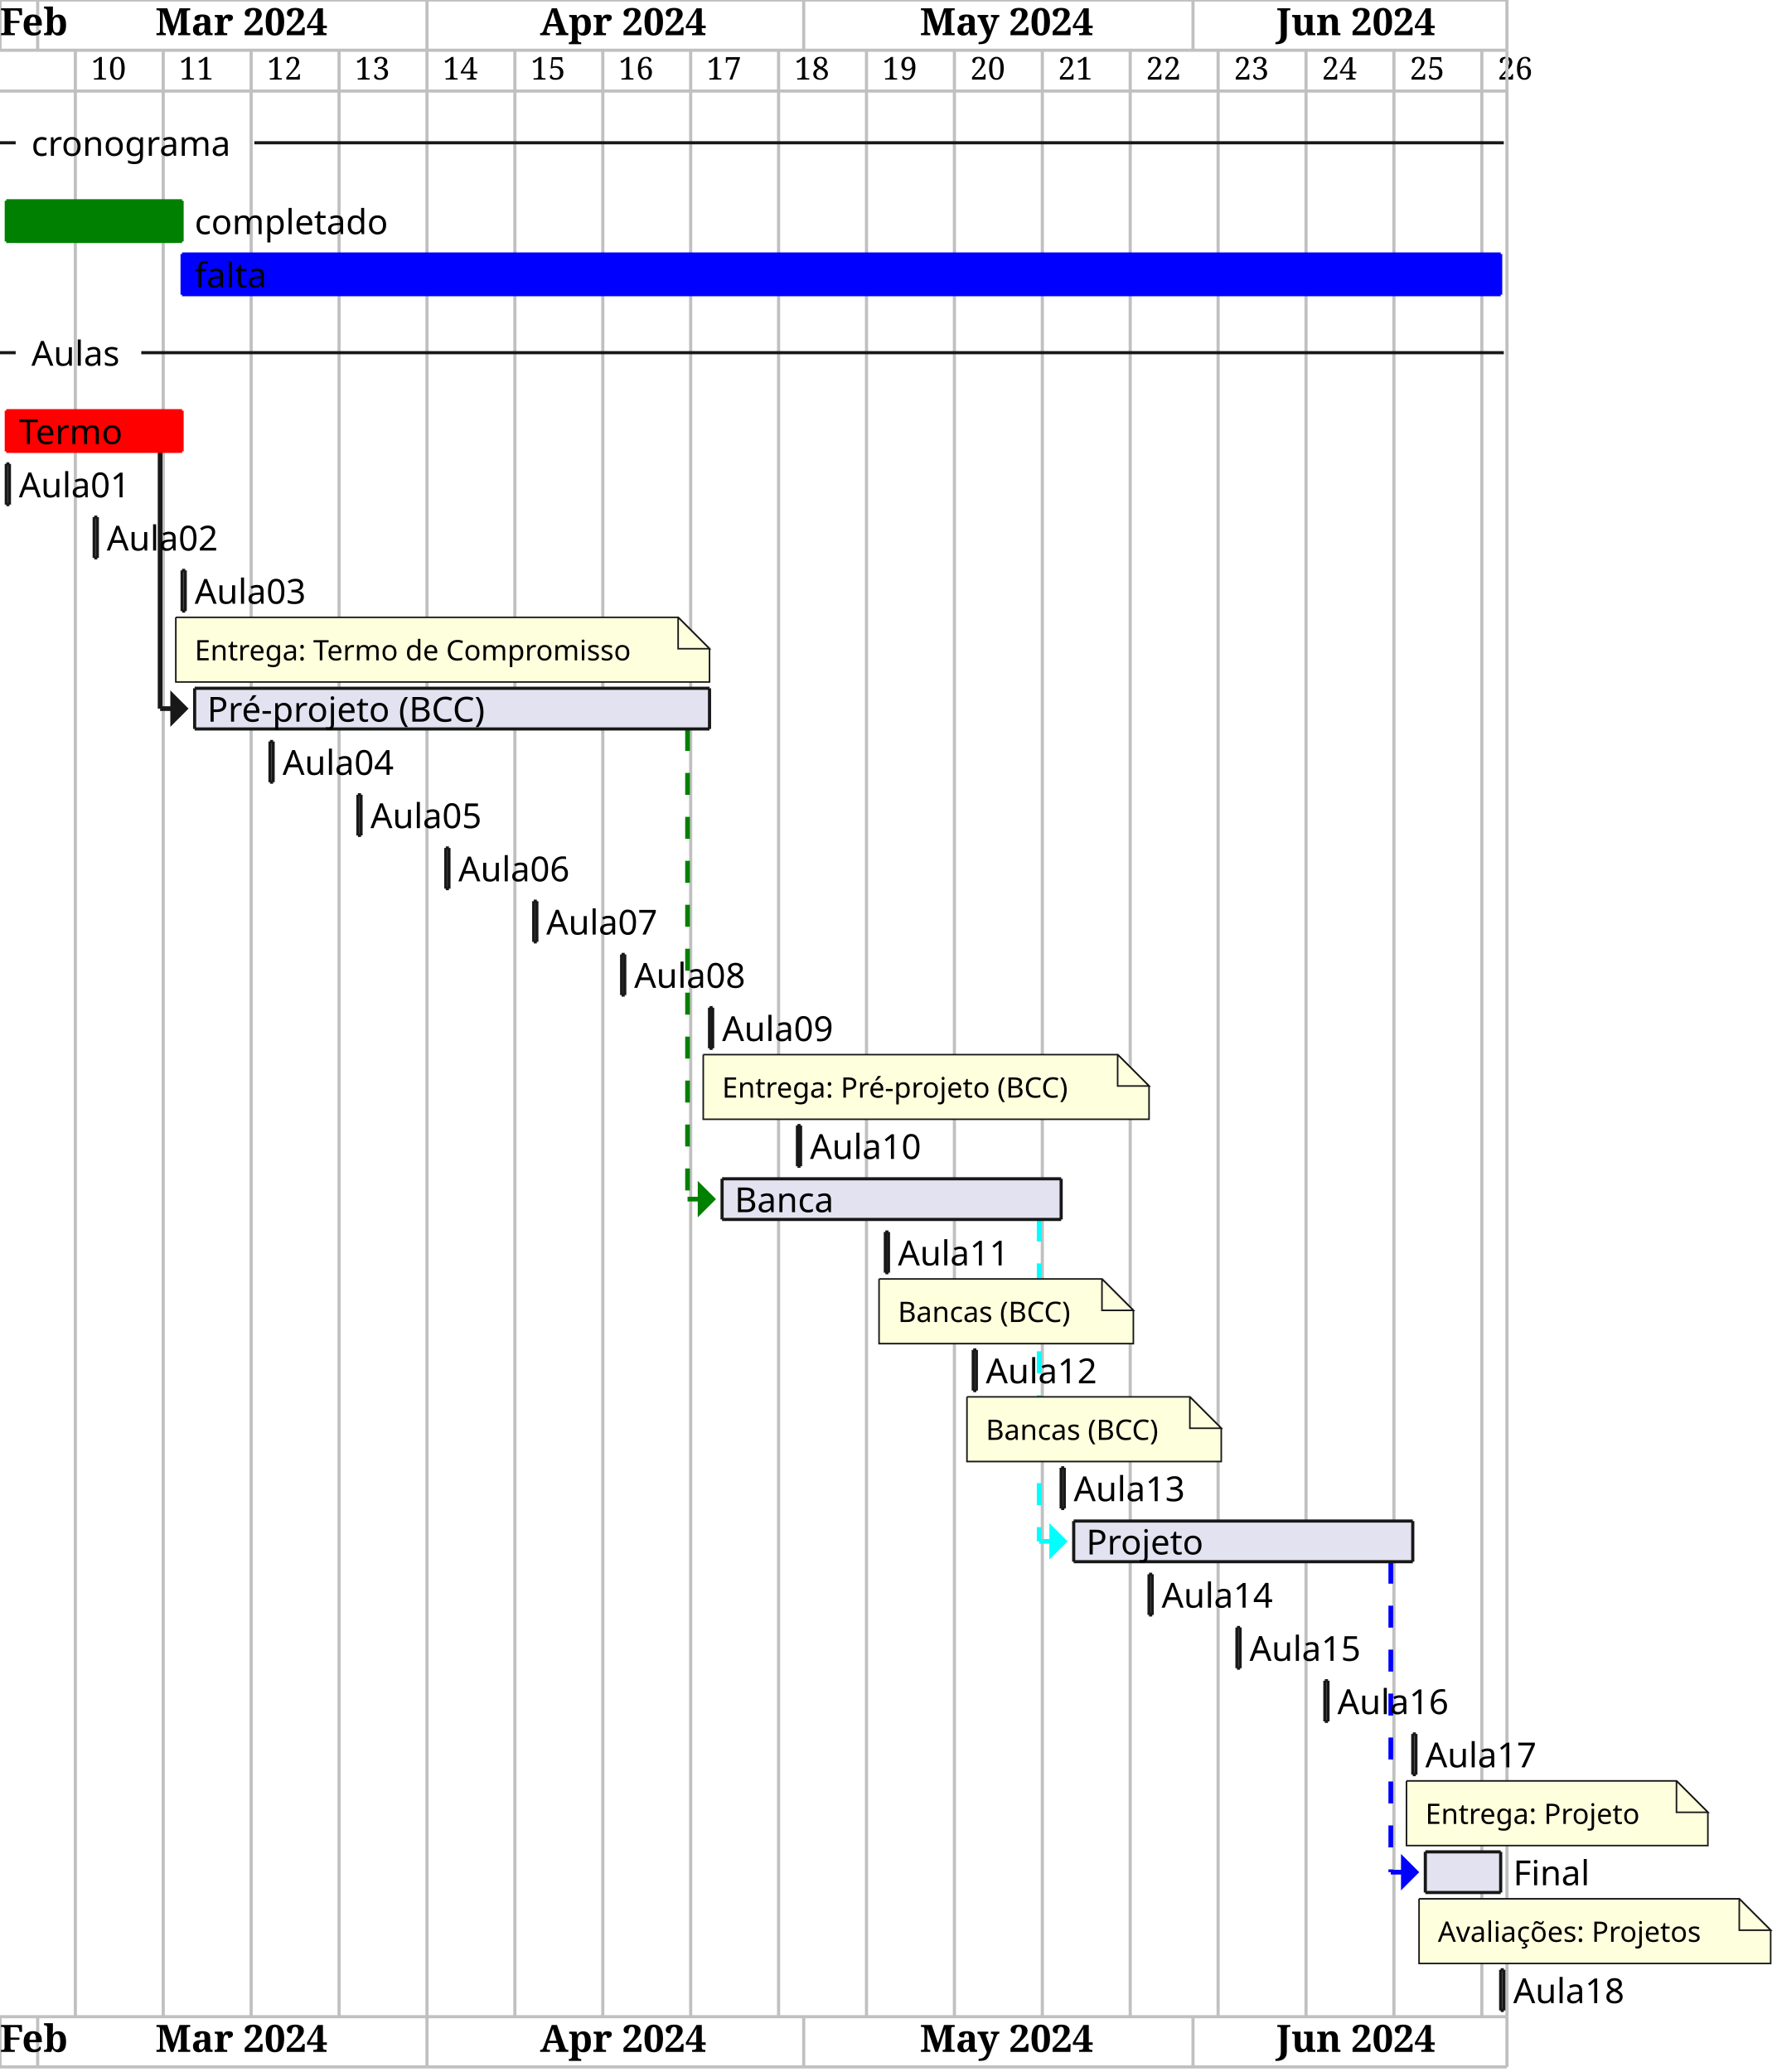
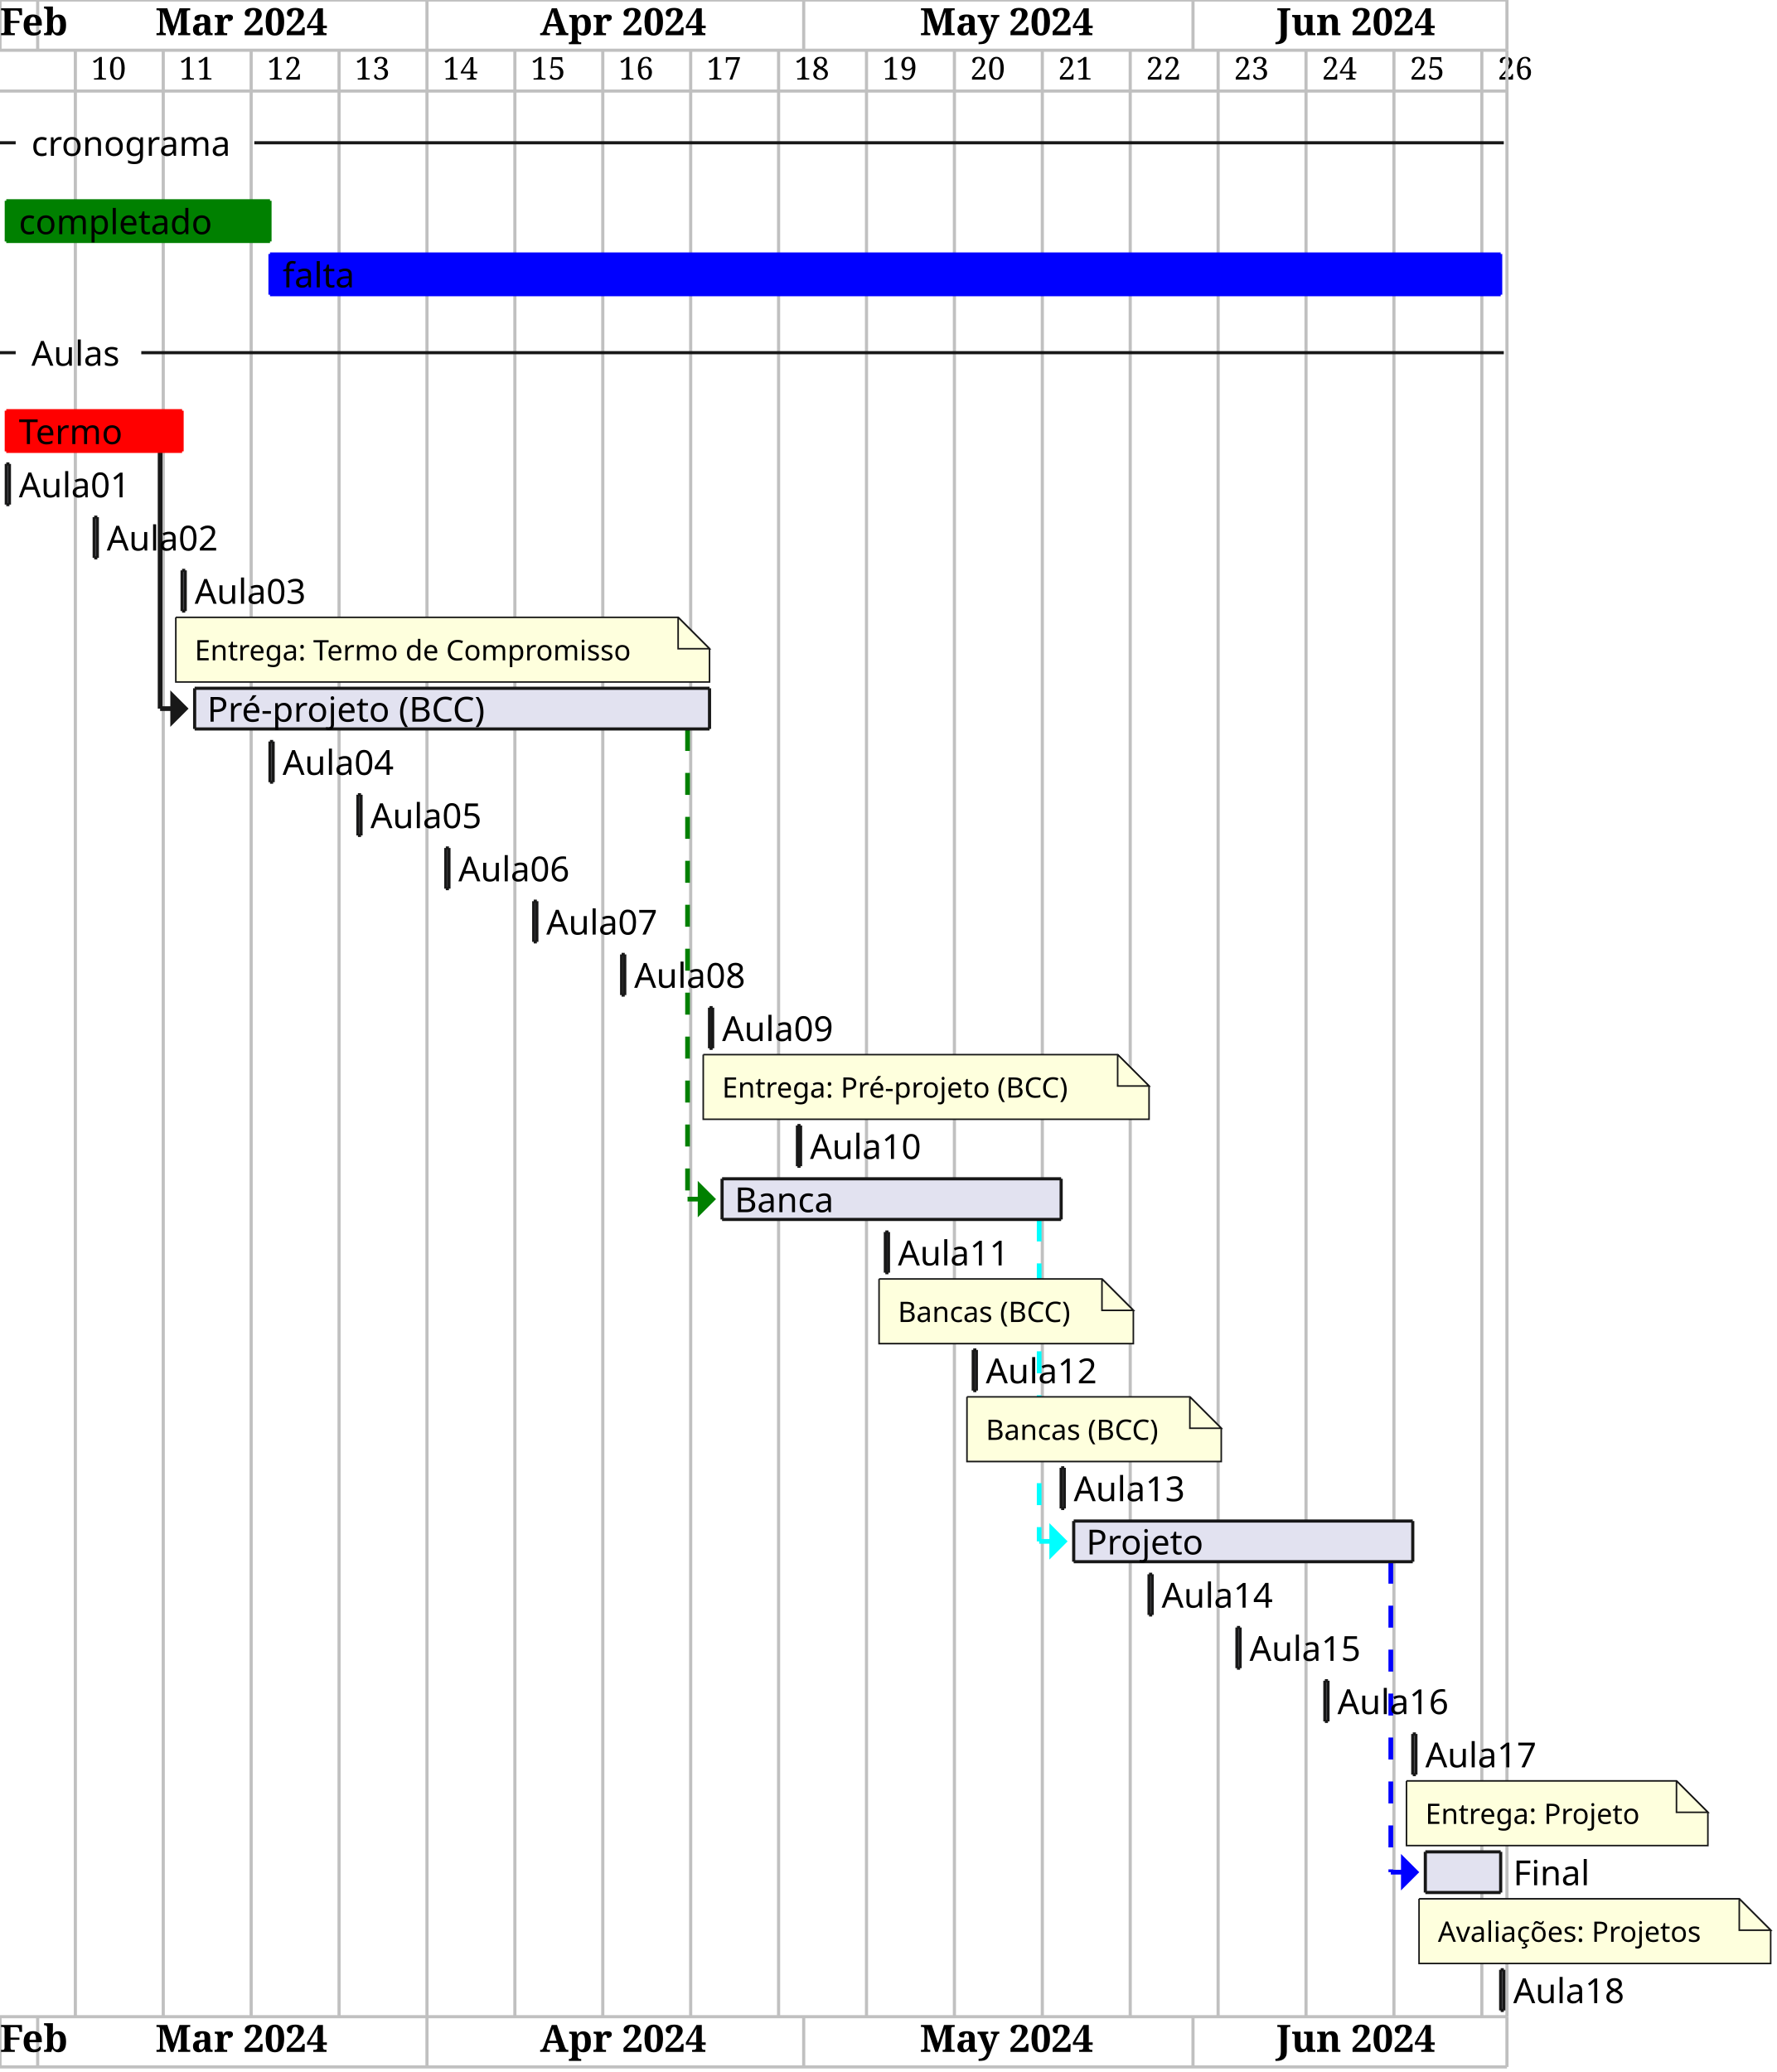
<svg xmlns="http://www.w3.org/2000/svg" contentStyleType="text/css" height="660px" preserveAspectRatio="none" style="width:566px;height:660px;background:#FFFFFF;" version="1.1" viewBox="0 0 566 660" width="566px" zoomAndPan="magnify">
  <defs />
  <g>
    <text fill="#000000" font-family="Serif" font-size="10" lengthAdjust="spacing" textLength="10" x="29" y="25.336">10</text>
    <text fill="#000000" font-family="Serif" font-size="10" lengthAdjust="spacing" textLength="10" x="57" y="25.336">11</text>
    <text fill="#000000" font-family="Serif" font-size="10" lengthAdjust="spacing" textLength="10" x="85" y="25.336">12</text>
    <text fill="#000000" font-family="Serif" font-size="10" lengthAdjust="spacing" textLength="10" x="113" y="25.336">13</text>
    <text fill="#000000" font-family="Serif" font-size="10" lengthAdjust="spacing" textLength="10" x="141" y="25.336">14</text>
    <text fill="#000000" font-family="Serif" font-size="10" lengthAdjust="spacing" textLength="10" x="169" y="25.336">15</text>
    <text fill="#000000" font-family="Serif" font-size="10" lengthAdjust="spacing" textLength="10" x="197" y="25.336">16</text>
    <text fill="#000000" font-family="Serif" font-size="10" lengthAdjust="spacing" textLength="10" x="225" y="25.336">17</text>
    <text fill="#000000" font-family="Serif" font-size="10" lengthAdjust="spacing" textLength="10" x="253" y="25.336">18</text>
    <text fill="#000000" font-family="Serif" font-size="10" lengthAdjust="spacing" textLength="10" x="281" y="25.336">19</text>
    <text fill="#000000" font-family="Serif" font-size="10" lengthAdjust="spacing" textLength="10" x="309" y="25.336">20</text>
    <text fill="#000000" font-family="Serif" font-size="10" lengthAdjust="spacing" textLength="10" x="337" y="25.336">21</text>
    <text fill="#000000" font-family="Serif" font-size="10" lengthAdjust="spacing" textLength="10" x="365" y="25.336">22</text>
    <text fill="#000000" font-family="Serif" font-size="10" lengthAdjust="spacing" textLength="10" x="393" y="25.336">23</text>
    <text fill="#000000" font-family="Serif" font-size="10" lengthAdjust="spacing" textLength="10" x="421" y="25.336">24</text>
    <text fill="#000000" font-family="Serif" font-size="10" lengthAdjust="spacing" textLength="10" x="449" y="25.336">25</text>
    <text fill="#000000" font-family="Serif" font-size="10" lengthAdjust="spacing" textLength="10" x="477" y="25.336">26</text>
    <line style="stroke:#C0C0C0;stroke-width:1.0;" x1="24" x2="24" y1="16" y2="642.385" />
    <line style="stroke:#C0C0C0;stroke-width:1.0;" x1="52" x2="52" y1="16" y2="642.385" />
    <line style="stroke:#C0C0C0;stroke-width:1.0;" x1="80" x2="80" y1="16" y2="642.385" />
    <line style="stroke:#C0C0C0;stroke-width:1.0;" x1="108" x2="108" y1="16" y2="642.385" />
    <line style="stroke:#C0C0C0;stroke-width:1.0;" x1="136" x2="136" y1="16" y2="642.385" />
    <line style="stroke:#C0C0C0;stroke-width:1.0;" x1="164" x2="164" y1="16" y2="642.385" />
    <line style="stroke:#C0C0C0;stroke-width:1.0;" x1="192" x2="192" y1="16" y2="642.385" />
    <line style="stroke:#C0C0C0;stroke-width:1.0;" x1="220" x2="220" y1="16" y2="642.385" />
    <line style="stroke:#C0C0C0;stroke-width:1.0;" x1="248" x2="248" y1="16" y2="642.385" />
    <line style="stroke:#C0C0C0;stroke-width:1.0;" x1="276" x2="276" y1="16" y2="642.385" />
    <line style="stroke:#C0C0C0;stroke-width:1.0;" x1="304" x2="304" y1="16" y2="642.385" />
    <line style="stroke:#C0C0C0;stroke-width:1.0;" x1="332" x2="332" y1="16" y2="642.385" />
    <line style="stroke:#C0C0C0;stroke-width:1.0;" x1="360" x2="360" y1="16" y2="642.385" />
    <line style="stroke:#C0C0C0;stroke-width:1.0;" x1="388" x2="388" y1="16" y2="642.385" />
    <line style="stroke:#C0C0C0;stroke-width:1.0;" x1="416" x2="416" y1="16" y2="642.385" />
    <line style="stroke:#C0C0C0;stroke-width:1.0;" x1="444" x2="444" y1="16" y2="642.385" />
    <line style="stroke:#C0C0C0;stroke-width:1.0;" x1="472" x2="472" y1="16" y2="642.385" />
    <line style="stroke:#C0C0C0;stroke-width:1.0;" x1="480" x2="480" y1="16" y2="642.385" />
    <line style="stroke:#C0C0C0;stroke-width:1.0;" x1="0" x2="0" y1="0" y2="16" />
    <line style="stroke:#C0C0C0;stroke-width:1.0;" x1="12" x2="12" y1="0" y2="16" />
    <text fill="#000000" font-family="Serif" font-size="12" font-weight="bold" lengthAdjust="spacing" textLength="19" x="0" y="11.203">Feb</text>
    <line style="stroke:#C0C0C0;stroke-width:1.0;" x1="136" x2="136" y1="0" y2="16" />
    <text fill="#000000" font-family="Serif" font-size="12" font-weight="bold" lengthAdjust="spacing" textLength="49" x="49.5" y="11.203">Mar 2024</text>
    <line style="stroke:#C0C0C0;stroke-width:1.0;" x1="256" x2="256" y1="0" y2="16" />
    <text fill="#000000" font-family="Serif" font-size="12" font-weight="bold" lengthAdjust="spacing" textLength="48" x="172" y="11.203">Apr 2024</text>
    <line style="stroke:#C0C0C0;stroke-width:1.0;" x1="380" x2="380" y1="0" y2="16" />
    <text fill="#000000" font-family="Serif" font-size="12" font-weight="bold" lengthAdjust="spacing" textLength="50" x="293" y="11.203">May 2024</text>
    <line style="stroke:#C0C0C0;stroke-width:1.0;" x1="480" x2="480" y1="0" y2="16" />
    <text fill="#000000" font-family="Serif" font-size="12" font-weight="bold" lengthAdjust="spacing" textLength="47" x="406.5" y="11.203">Jun 2024</text>
    <line style="stroke:#C0C0C0;stroke-width:1.0;" x1="0" x2="480" y1="0" y2="0" />
    <line style="stroke:#C0C0C0;stroke-width:1.0;" x1="0" x2="480" y1="16" y2="16" />
    <line style="stroke:#C0C0C0;stroke-width:1.0;" x1="0" x2="480" y1="29" y2="29" />
    <line style="stroke:#181818;stroke-width:1.5;" x1="51" x2="51" y1="143.775" y2="225.718" />
    <line style="stroke:#181818;stroke-width:1.5;" x1="51" x2="59" y1="225.718" y2="225.718" />
    <polygon fill="#181818" points="55,221.718,55,225.718,55,229.718,59,225.718" style="stroke:#181818;stroke-width:1.5;" />
    <line style="stroke:#008000;stroke-width:1.5;stroke-dasharray:7.0,7.0;" x1="219" x2="219" y1="232.195" y2="381.958" />
    <line style="stroke:#008000;stroke-width:1.5;stroke-dasharray:7.0,7.0;" x1="219" x2="227" y1="381.958" y2="381.958" />
    <polygon fill="#008000" points="223,377.958,223,381.958,223,385.958,227,381.958" style="stroke:#008000;stroke-width:1.5;" />
    <line style="stroke:#00FFFF;stroke-width:1.5;stroke-dasharray:7.0,7.0;" x1="331" x2="331" y1="388.435" y2="490.978" />
    <line style="stroke:#00FFFF;stroke-width:1.5;stroke-dasharray:7.0,7.0;" x1="331" x2="339" y1="490.978" y2="490.978" />
    <polygon fill="#00FFFF" points="335,486.978,335,490.978,335,494.978,339,490.978" style="stroke:#00FFFF;stroke-width:1.5;" />
    <line style="stroke:#0000FF;stroke-width:1.5;stroke-dasharray:7.0,7.0;" x1="443" x2="443" y1="497.455" y2="596.352" />
    <line style="stroke:#0000FF;stroke-width:1.5;stroke-dasharray:7.0,7.0;" x1="443" x2="451" y1="596.352" y2="596.352" />
    <polygon fill="#0000FF" points="447,592.352,447,596.352,447,600.352,451,596.352" style="stroke:#0000FF;stroke-width:1.5;" />
    <line style="stroke:#181818;stroke-width:1.0;" x1="0" x2="5" y1="45.477" y2="45.477" />
    <line style="stroke:#181818;stroke-width:1.0;" x1="81" x2="479" y1="45.477" y2="45.477" />
-     <rect fill="#008000" height="12.955" style="stroke:none;stroke-width:1.0;" width="56" x="2" y="63.955" />
-     <line style="stroke:#008000;stroke-width:1.0;" x1="2" x2="58" y1="63.955" y2="63.955" />
-     <line style="stroke:#008000;stroke-width:1.0;" x1="2" x2="58" y1="76.91" y2="76.91" />
+     <rect fill="#008000" height="12.955" style="stroke:none;stroke-width:1.0;" width="84" x="2" y="63.955" />
+     <line style="stroke:#008000;stroke-width:1.0;" x1="2" x2="86" y1="63.955" y2="63.955" />
+     <line style="stroke:#008000;stroke-width:1.0;" x1="2" x2="86" y1="76.91" y2="76.91" />
    <line style="stroke:#008000;stroke-width:1.0;" x1="2" x2="2" y1="63.955" y2="76.91" />
-     <line style="stroke:#008000;stroke-width:1.0;" x1="58" x2="58" y1="63.955" y2="76.91" />
-     <rect fill="#0000FF" height="12.955" style="stroke:none;stroke-width:1.0;" width="420" x="58" y="80.91" />
-     <line style="stroke:#0000FF;stroke-width:1.0;" x1="58" x2="478" y1="80.91" y2="80.91" />
-     <line style="stroke:#0000FF;stroke-width:1.0;" x1="58" x2="478" y1="93.865" y2="93.865" />
-     <line style="stroke:#0000FF;stroke-width:1.0;" x1="58" x2="58" y1="80.91" y2="93.865" />
+     <line style="stroke:#008000;stroke-width:1.0;" x1="86" x2="86" y1="63.955" y2="76.91" />
+     <rect fill="#0000FF" height="12.955" style="stroke:none;stroke-width:1.0;" width="392" x="86" y="80.91" />
+     <line style="stroke:#0000FF;stroke-width:1.0;" x1="86" x2="478" y1="80.91" y2="80.91" />
+     <line style="stroke:#0000FF;stroke-width:1.0;" x1="86" x2="478" y1="93.865" y2="93.865" />
+     <line style="stroke:#0000FF;stroke-width:1.0;" x1="86" x2="86" y1="80.91" y2="93.865" />
    <line style="stroke:#0000FF;stroke-width:1.0;" x1="478" x2="478" y1="80.91" y2="93.865" />
    <line style="stroke:#181818;stroke-width:1.0;" x1="0" x2="5" y1="112.343" y2="112.343" />
    <line style="stroke:#181818;stroke-width:1.0;" x1="45" x2="479" y1="112.343" y2="112.343" />
    <rect fill="#FF0000" height="12.955" style="stroke:none;stroke-width:1.0;" width="56" x="2" y="130.82" />
    <line style="stroke:#FF0000;stroke-width:1.0;" x1="2" x2="58" y1="130.82" y2="130.82" />
    <line style="stroke:#FF0000;stroke-width:1.0;" x1="2" x2="58" y1="143.775" y2="143.775" />
    <line style="stroke:#FF0000;stroke-width:1.0;" x1="2" x2="2" y1="130.82" y2="143.775" />
    <line style="stroke:#FF0000;stroke-width:1.0;" x1="58" x2="58" y1="130.82" y2="143.775" />
    <rect fill="#E2E2F0" height="12.955" style="stroke:none;stroke-width:1.0;" width="1" x="2" y="147.775" />
    <line style="stroke:#181818;stroke-width:1.0;" x1="2" x2="3" y1="147.775" y2="147.775" />
    <line style="stroke:#181818;stroke-width:1.0;" x1="2" x2="3" y1="160.731" y2="160.731" />
    <line style="stroke:#181818;stroke-width:1.0;" x1="2" x2="2" y1="147.775" y2="160.731" />
    <line style="stroke:#181818;stroke-width:1.0;" x1="3" x2="3" y1="147.775" y2="160.731" />
    <rect fill="#E2E2F0" height="12.955" style="stroke:none;stroke-width:1.0;" width="1" x="30" y="164.731" />
    <line style="stroke:#181818;stroke-width:1.0;" x1="30" x2="31" y1="164.731" y2="164.731" />
    <line style="stroke:#181818;stroke-width:1.0;" x1="30" x2="31" y1="177.685" y2="177.685" />
    <line style="stroke:#181818;stroke-width:1.0;" x1="30" x2="30" y1="164.731" y2="177.685" />
    <line style="stroke:#181818;stroke-width:1.0;" x1="31" x2="31" y1="164.731" y2="177.685" />
    <path d="M56,196.641 L56,217.24 L226,217.24 L226,206.641 L216,196.641 L56,196.641 " fill="#FEFFDD" style="stroke:#181818;stroke-width:0.5;" />
    <path d="M216,196.641 L216,206.641 L226,206.641 L216,196.641 " fill="#FEFFDD" style="stroke:#181818;stroke-width:0.5;" />
    <text fill="#000000" font-family="sans-serif" font-size="9" lengthAdjust="spacing" textLength="149" x="62" y="210.342">Entrega: Termo de Compromisso</text>
    <rect fill="#E2E2F0" height="12.955" style="stroke:none;stroke-width:1.0;" width="1" x="58" y="181.685" />
    <line style="stroke:#181818;stroke-width:1.0;" x1="58" x2="59" y1="181.685" y2="181.685" />
    <line style="stroke:#181818;stroke-width:1.0;" x1="58" x2="59" y1="194.641" y2="194.641" />
    <line style="stroke:#181818;stroke-width:1.0;" x1="58" x2="58" y1="181.685" y2="194.641" />
    <line style="stroke:#181818;stroke-width:1.0;" x1="59" x2="59" y1="181.685" y2="194.641" />
    <rect fill="#E2E2F0" height="12.955" style="stroke:none;stroke-width:1.0;" width="164" x="62" y="219.24" />
    <line style="stroke:#181818;stroke-width:1.0;" x1="62" x2="226" y1="219.24" y2="219.24" />
    <line style="stroke:#181818;stroke-width:1.0;" x1="62" x2="226" y1="232.195" y2="232.195" />
    <line style="stroke:#181818;stroke-width:1.0;" x1="62" x2="62" y1="219.24" y2="232.195" />
    <line style="stroke:#181818;stroke-width:1.0;" x1="226" x2="226" y1="219.24" y2="232.195" />
    <rect fill="#E2E2F0" height="12.955" style="stroke:none;stroke-width:1.0;" width="1" x="86" y="236.195" />
    <line style="stroke:#181818;stroke-width:1.0;" x1="86" x2="87" y1="236.195" y2="236.195" />
    <line style="stroke:#181818;stroke-width:1.0;" x1="86" x2="87" y1="249.15" y2="249.15" />
    <line style="stroke:#181818;stroke-width:1.0;" x1="86" x2="86" y1="236.195" y2="249.15" />
    <line style="stroke:#181818;stroke-width:1.0;" x1="87" x2="87" y1="236.195" y2="249.15" />
    <rect fill="#E2E2F0" height="12.955" style="stroke:none;stroke-width:1.0;" width="1" x="114" y="253.15" />
    <line style="stroke:#181818;stroke-width:1.0;" x1="114" x2="115" y1="253.15" y2="253.15" />
    <line style="stroke:#181818;stroke-width:1.0;" x1="114" x2="115" y1="266.106" y2="266.106" />
    <line style="stroke:#181818;stroke-width:1.0;" x1="114" x2="114" y1="253.15" y2="266.106" />
    <line style="stroke:#181818;stroke-width:1.0;" x1="115" x2="115" y1="253.15" y2="266.106" />
    <rect fill="#E2E2F0" height="12.955" style="stroke:none;stroke-width:1.0;" width="1" x="142" y="270.106" />
    <line style="stroke:#181818;stroke-width:1.0;" x1="142" x2="143" y1="270.106" y2="270.106" />
    <line style="stroke:#181818;stroke-width:1.0;" x1="142" x2="143" y1="283.06" y2="283.06" />
    <line style="stroke:#181818;stroke-width:1.0;" x1="142" x2="142" y1="270.106" y2="283.06" />
    <line style="stroke:#181818;stroke-width:1.0;" x1="143" x2="143" y1="270.106" y2="283.06" />
    <rect fill="#E2E2F0" height="12.955" style="stroke:none;stroke-width:1.0;" width="1" x="170" y="287.06" />
    <line style="stroke:#181818;stroke-width:1.0;" x1="170" x2="171" y1="287.06" y2="287.06" />
    <line style="stroke:#181818;stroke-width:1.0;" x1="170" x2="171" y1="300.016" y2="300.016" />
    <line style="stroke:#181818;stroke-width:1.0;" x1="170" x2="170" y1="287.06" y2="300.016" />
    <line style="stroke:#181818;stroke-width:1.0;" x1="171" x2="171" y1="287.06" y2="300.016" />
    <rect fill="#E2E2F0" height="12.955" style="stroke:none;stroke-width:1.0;" width="1" x="198" y="304.016" />
    <line style="stroke:#181818;stroke-width:1.0;" x1="198" x2="199" y1="304.016" y2="304.016" />
    <line style="stroke:#181818;stroke-width:1.0;" x1="198" x2="199" y1="316.971" y2="316.971" />
    <line style="stroke:#181818;stroke-width:1.0;" x1="198" x2="198" y1="304.016" y2="316.971" />
    <line style="stroke:#181818;stroke-width:1.0;" x1="199" x2="199" y1="304.016" y2="316.971" />
    <path d="M224,335.926 L224,356.525 L366,356.525 L366,345.926 L356,335.926 L224,335.926 " fill="#FEFFDD" style="stroke:#181818;stroke-width:0.5;" />
    <path d="M356,335.926 L356,345.926 L366,345.926 L356,335.926 " fill="#FEFFDD" style="stroke:#181818;stroke-width:0.5;" />
    <text fill="#000000" font-family="sans-serif" font-size="9" lengthAdjust="spacing" textLength="118" x="230" y="349.627">Entrega: Pré-projeto (BCC)</text>
    <rect fill="#E2E2F0" height="12.955" style="stroke:none;stroke-width:1.0;" width="1" x="226" y="320.971" />
    <line style="stroke:#181818;stroke-width:1.0;" x1="226" x2="227" y1="320.971" y2="320.971" />
    <line style="stroke:#181818;stroke-width:1.0;" x1="226" x2="227" y1="333.926" y2="333.926" />
    <line style="stroke:#181818;stroke-width:1.0;" x1="226" x2="226" y1="320.971" y2="333.926" />
    <line style="stroke:#181818;stroke-width:1.0;" x1="227" x2="227" y1="320.971" y2="333.926" />
    <rect fill="#E2E2F0" height="12.955" style="stroke:none;stroke-width:1.0;" width="1" x="254" y="358.525" />
    <line style="stroke:#181818;stroke-width:1.0;" x1="254" x2="255" y1="358.525" y2="358.525" />
    <line style="stroke:#181818;stroke-width:1.0;" x1="254" x2="255" y1="371.481" y2="371.481" />
    <line style="stroke:#181818;stroke-width:1.0;" x1="254" x2="254" y1="358.525" y2="371.481" />
    <line style="stroke:#181818;stroke-width:1.0;" x1="255" x2="255" y1="358.525" y2="371.481" />
    <rect fill="#E2E2F0" height="12.955" style="stroke:none;stroke-width:1.0;" width="108" x="230" y="375.481" />
    <line style="stroke:#181818;stroke-width:1.0;" x1="230" x2="338" y1="375.481" y2="375.481" />
    <line style="stroke:#181818;stroke-width:1.0;" x1="230" x2="338" y1="388.435" y2="388.435" />
    <line style="stroke:#181818;stroke-width:1.0;" x1="230" x2="230" y1="375.481" y2="388.435" />
    <line style="stroke:#181818;stroke-width:1.0;" x1="338" x2="338" y1="375.481" y2="388.435" />
    <path d="M280,407.391 L280,427.99 L361,427.99 L361,417.391 L351,407.391 L280,407.391 " fill="#FEFFDD" style="stroke:#181818;stroke-width:0.5;" />
    <path d="M351,407.391 L351,417.391 L361,417.391 L351,407.391 " fill="#FEFFDD" style="stroke:#181818;stroke-width:0.5;" />
    <text fill="#000000" font-family="sans-serif" font-size="9" lengthAdjust="spacing" textLength="57" x="286" y="421.092">Bancas (BCC)</text>
    <rect fill="#E2E2F0" height="12.955" style="stroke:none;stroke-width:1.0;" width="1" x="282" y="392.435" />
    <line style="stroke:#181818;stroke-width:1.0;" x1="282" x2="283" y1="392.435" y2="392.435" />
    <line style="stroke:#181818;stroke-width:1.0;" x1="282" x2="283" y1="405.391" y2="405.391" />
    <line style="stroke:#181818;stroke-width:1.0;" x1="282" x2="282" y1="392.435" y2="405.391" />
    <line style="stroke:#181818;stroke-width:1.0;" x1="283" x2="283" y1="392.435" y2="405.391" />
    <path d="M308,444.945 L308,465.545 L389,465.545 L389,454.945 L379,444.945 L308,444.945 " fill="#FEFFDD" style="stroke:#181818;stroke-width:0.5;" />
    <path d="M379,444.945 L379,454.945 L389,454.945 L379,444.945 " fill="#FEFFDD" style="stroke:#181818;stroke-width:0.5;" />
    <text fill="#000000" font-family="sans-serif" font-size="9" lengthAdjust="spacing" textLength="57" x="314" y="458.647">Bancas (BCC)</text>
    <rect fill="#E2E2F0" height="12.955" style="stroke:none;stroke-width:1.0;" width="1" x="310" y="429.99" />
    <line style="stroke:#181818;stroke-width:1.0;" x1="310" x2="311" y1="429.99" y2="429.99" />
    <line style="stroke:#181818;stroke-width:1.0;" x1="310" x2="311" y1="442.945" y2="442.945" />
    <line style="stroke:#181818;stroke-width:1.0;" x1="310" x2="310" y1="429.99" y2="442.945" />
    <line style="stroke:#181818;stroke-width:1.0;" x1="311" x2="311" y1="429.99" y2="442.945" />
    <rect fill="#E2E2F0" height="12.955" style="stroke:none;stroke-width:1.0;" width="1" x="338" y="467.545" />
    <line style="stroke:#181818;stroke-width:1.0;" x1="338" x2="339" y1="467.545" y2="467.545" />
    <line style="stroke:#181818;stroke-width:1.0;" x1="338" x2="339" y1="480.5" y2="480.5" />
    <line style="stroke:#181818;stroke-width:1.0;" x1="338" x2="338" y1="467.545" y2="480.5" />
    <line style="stroke:#181818;stroke-width:1.0;" x1="339" x2="339" y1="467.545" y2="480.5" />
    <rect fill="#E2E2F0" height="12.955" style="stroke:none;stroke-width:1.0;" width="108" x="342" y="484.5" />
    <line style="stroke:#181818;stroke-width:1.0;" x1="342" x2="450" y1="484.5" y2="484.5" />
    <line style="stroke:#181818;stroke-width:1.0;" x1="342" x2="450" y1="497.455" y2="497.455" />
    <line style="stroke:#181818;stroke-width:1.0;" x1="342" x2="342" y1="484.5" y2="497.455" />
    <line style="stroke:#181818;stroke-width:1.0;" x1="450" x2="450" y1="484.5" y2="497.455" />
    <rect fill="#E2E2F0" height="12.955" style="stroke:none;stroke-width:1.0;" width="1" x="366" y="501.455" />
    <line style="stroke:#181818;stroke-width:1.0;" x1="366" x2="367" y1="501.455" y2="501.455" />
    <line style="stroke:#181818;stroke-width:1.0;" x1="366" x2="367" y1="514.41" y2="514.41" />
    <line style="stroke:#181818;stroke-width:1.0;" x1="366" x2="366" y1="501.455" y2="514.41" />
    <line style="stroke:#181818;stroke-width:1.0;" x1="367" x2="367" y1="501.455" y2="514.41" />
    <rect fill="#E2E2F0" height="12.955" style="stroke:none;stroke-width:1.0;" width="1" x="394" y="518.41" />
    <line style="stroke:#181818;stroke-width:1.0;" x1="394" x2="395" y1="518.41" y2="518.41" />
    <line style="stroke:#181818;stroke-width:1.0;" x1="394" x2="395" y1="531.365" y2="531.365" />
    <line style="stroke:#181818;stroke-width:1.0;" x1="394" x2="394" y1="518.41" y2="531.365" />
    <line style="stroke:#181818;stroke-width:1.0;" x1="395" x2="395" y1="518.41" y2="531.365" />
    <rect fill="#E2E2F0" height="12.955" style="stroke:none;stroke-width:1.0;" width="1" x="422" y="535.365" />
    <line style="stroke:#181818;stroke-width:1.0;" x1="422" x2="423" y1="535.365" y2="535.365" />
    <line style="stroke:#181818;stroke-width:1.0;" x1="422" x2="423" y1="548.32" y2="548.32" />
    <line style="stroke:#181818;stroke-width:1.0;" x1="422" x2="422" y1="535.365" y2="548.32" />
    <line style="stroke:#181818;stroke-width:1.0;" x1="423" x2="423" y1="535.365" y2="548.32" />
    <path d="M448,567.275 L448,587.875 L544,587.875 L544,577.275 L534,567.275 L448,567.275 " fill="#FEFFDD" style="stroke:#181818;stroke-width:0.5;" />
    <path d="M534,567.275 L534,577.275 L544,577.275 L534,567.275 " fill="#FEFFDD" style="stroke:#181818;stroke-width:0.5;" />
    <text fill="#000000" font-family="sans-serif" font-size="9" lengthAdjust="spacing" textLength="72" x="454" y="580.977">Entrega: Projeto</text>
    <rect fill="#E2E2F0" height="12.955" style="stroke:none;stroke-width:1.0;" width="1" x="450" y="552.32" />
    <line style="stroke:#181818;stroke-width:1.0;" x1="450" x2="451" y1="552.32" y2="552.32" />
    <line style="stroke:#181818;stroke-width:1.0;" x1="450" x2="451" y1="565.275" y2="565.275" />
    <line style="stroke:#181818;stroke-width:1.0;" x1="450" x2="450" y1="552.32" y2="565.275" />
    <line style="stroke:#181818;stroke-width:1.0;" x1="451" x2="451" y1="552.32" y2="565.275" />
    <path d="M452,604.83 L452,625.43 L564,625.43 L564,614.83 L554,604.83 L452,604.83 " fill="#FEFFDD" style="stroke:#181818;stroke-width:0.5;" />
    <path d="M554,604.83 L554,614.83 L564,614.83 L554,604.83 " fill="#FEFFDD" style="stroke:#181818;stroke-width:0.5;" />
    <text fill="#000000" font-family="sans-serif" font-size="9" lengthAdjust="spacing" textLength="91" x="458" y="618.531">Avaliações: Projetos</text>
    <rect fill="#E2E2F0" height="12.955" style="stroke:none;stroke-width:1.0;" width="24" x="454" y="589.875" />
    <line style="stroke:#181818;stroke-width:1.0;" x1="454" x2="478" y1="589.875" y2="589.875" />
    <line style="stroke:#181818;stroke-width:1.0;" x1="454" x2="478" y1="602.83" y2="602.83" />
    <line style="stroke:#181818;stroke-width:1.0;" x1="454" x2="454" y1="589.875" y2="602.83" />
    <line style="stroke:#181818;stroke-width:1.0;" x1="478" x2="478" y1="589.875" y2="602.83" />
    <rect fill="#E2E2F0" height="12.955" style="stroke:none;stroke-width:1.0;" width="1" x="478" y="627.43" />
    <line style="stroke:#181818;stroke-width:1.0;" x1="478" x2="479" y1="627.43" y2="627.43" />
    <line style="stroke:#181818;stroke-width:1.0;" x1="478" x2="479" y1="640.385" y2="640.385" />
    <line style="stroke:#181818;stroke-width:1.0;" x1="478" x2="478" y1="627.43" y2="640.385" />
    <line style="stroke:#181818;stroke-width:1.0;" x1="479" x2="479" y1="627.43" y2="640.385" />
    <text fill="#000000" font-family="sans-serif" font-size="11" lengthAdjust="spacing" textLength="66" x="10" y="49.635">cronograma</text>
-     <text fill="#000000" font-family="sans-serif" font-size="11" lengthAdjust="spacing" textLength="63" x="62" y="74.59">completado</text>
-     <text fill="#000000" font-family="sans-serif" font-size="11" lengthAdjust="spacing" textLength="23" x="62" y="91.545">falta</text>
+     <text fill="#000000" font-family="sans-serif" font-size="11" lengthAdjust="spacing" textLength="63" x="6" y="74.59">completado</text>
+     <text fill="#000000" font-family="sans-serif" font-size="11" lengthAdjust="spacing" textLength="23" x="90" y="91.545">falta</text>
    <text fill="#000000" font-family="sans-serif" font-size="11" lengthAdjust="spacing" textLength="30" x="10" y="116.5">Aulas</text>
    <text fill="#000000" font-family="sans-serif" font-size="11" lengthAdjust="spacing" textLength="35" x="6" y="141.455">Termo</text>
    <text fill="#000000" font-family="sans-serif" font-size="11" lengthAdjust="spacing" textLength="38" x="6" y="158.41">Aula01</text>
    <text fill="#000000" font-family="sans-serif" font-size="11" lengthAdjust="spacing" textLength="38" x="34" y="175.365">Aula02</text>
    <text fill="#000000" font-family="sans-serif" font-size="11" lengthAdjust="spacing" textLength="38" x="62" y="192.32">Aula03</text>
    <text fill="#000000" font-family="sans-serif" font-size="11" lengthAdjust="spacing" textLength="95" x="66" y="229.875">Pré-projeto (BCC)</text>
    <text fill="#000000" font-family="sans-serif" font-size="11" lengthAdjust="spacing" textLength="38" x="90" y="246.83">Aula04</text>
    <text fill="#000000" font-family="sans-serif" font-size="11" lengthAdjust="spacing" textLength="38" x="118" y="263.785">Aula05</text>
    <text fill="#000000" font-family="sans-serif" font-size="11" lengthAdjust="spacing" textLength="38" x="146" y="280.74">Aula06</text>
    <text fill="#000000" font-family="sans-serif" font-size="11" lengthAdjust="spacing" textLength="38" x="174" y="297.695">Aula07</text>
    <text fill="#000000" font-family="sans-serif" font-size="11" lengthAdjust="spacing" textLength="38" x="202" y="314.65">Aula08</text>
    <text fill="#000000" font-family="sans-serif" font-size="11" lengthAdjust="spacing" textLength="38" x="230" y="331.606">Aula09</text>
    <text fill="#000000" font-family="sans-serif" font-size="11" lengthAdjust="spacing" textLength="38" x="258" y="369.16">Aula10</text>
    <text fill="#000000" font-family="sans-serif" font-size="11" lengthAdjust="spacing" textLength="31" x="234" y="386.115">Banca</text>
    <text fill="#000000" font-family="sans-serif" font-size="11" lengthAdjust="spacing" textLength="38" x="286" y="403.07">Aula11</text>
    <text fill="#000000" font-family="sans-serif" font-size="11" lengthAdjust="spacing" textLength="38" x="314" y="440.625">Aula12</text>
    <text fill="#000000" font-family="sans-serif" font-size="11" lengthAdjust="spacing" textLength="38" x="342" y="478.18">Aula13</text>
    <text fill="#000000" font-family="sans-serif" font-size="11" lengthAdjust="spacing" textLength="38" x="346" y="495.135">Projeto</text>
    <text fill="#000000" font-family="sans-serif" font-size="11" lengthAdjust="spacing" textLength="38" x="370" y="512.09">Aula14</text>
    <text fill="#000000" font-family="sans-serif" font-size="11" lengthAdjust="spacing" textLength="38" x="398" y="529.045">Aula15</text>
    <text fill="#000000" font-family="sans-serif" font-size="11" lengthAdjust="spacing" textLength="38" x="426" y="546">Aula16</text>
    <text fill="#000000" font-family="sans-serif" font-size="11" lengthAdjust="spacing" textLength="38" x="454" y="562.955">Aula17</text>
    <text fill="#000000" font-family="sans-serif" font-size="11" lengthAdjust="spacing" textLength="25" x="482" y="600.51">Final</text>
    <text fill="#000000" font-family="sans-serif" font-size="11" lengthAdjust="spacing" textLength="38" x="482" y="638.064">Aula18</text>
    <line style="stroke:#C0C0C0;stroke-width:1.0;" x1="0" x2="480" y1="642.385" y2="642.385" />
    <line style="stroke:#C0C0C0;stroke-width:1.0;" x1="0" x2="0" y1="642.385" y2="658.385" />
    <line style="stroke:#C0C0C0;stroke-width:1.0;" x1="12" x2="12" y1="642.385" y2="658.385" />
    <text fill="#000000" font-family="Serif" font-size="12" font-weight="bold" lengthAdjust="spacing" textLength="19" x="0" y="653.588">Feb</text>
    <line style="stroke:#C0C0C0;stroke-width:1.0;" x1="136" x2="136" y1="642.385" y2="658.385" />
    <text fill="#000000" font-family="Serif" font-size="12" font-weight="bold" lengthAdjust="spacing" textLength="49" x="49.5" y="653.588">Mar 2024</text>
    <line style="stroke:#C0C0C0;stroke-width:1.0;" x1="256" x2="256" y1="642.385" y2="658.385" />
    <text fill="#000000" font-family="Serif" font-size="12" font-weight="bold" lengthAdjust="spacing" textLength="48" x="172" y="653.588">Apr 2024</text>
    <line style="stroke:#C0C0C0;stroke-width:1.0;" x1="380" x2="380" y1="642.385" y2="658.385" />
    <text fill="#000000" font-family="Serif" font-size="12" font-weight="bold" lengthAdjust="spacing" textLength="50" x="293" y="653.588">May 2024</text>
    <line style="stroke:#C0C0C0;stroke-width:1.0;" x1="480" x2="480" y1="642.385" y2="658.385" />
    <text fill="#000000" font-family="Serif" font-size="12" font-weight="bold" lengthAdjust="spacing" textLength="47" x="406.5" y="653.588">Jun 2024</text>
    <line style="stroke:#C0C0C0;stroke-width:1.0;" x1="0" x2="480" y1="658.385" y2="658.385" />
  </g>
</svg>
